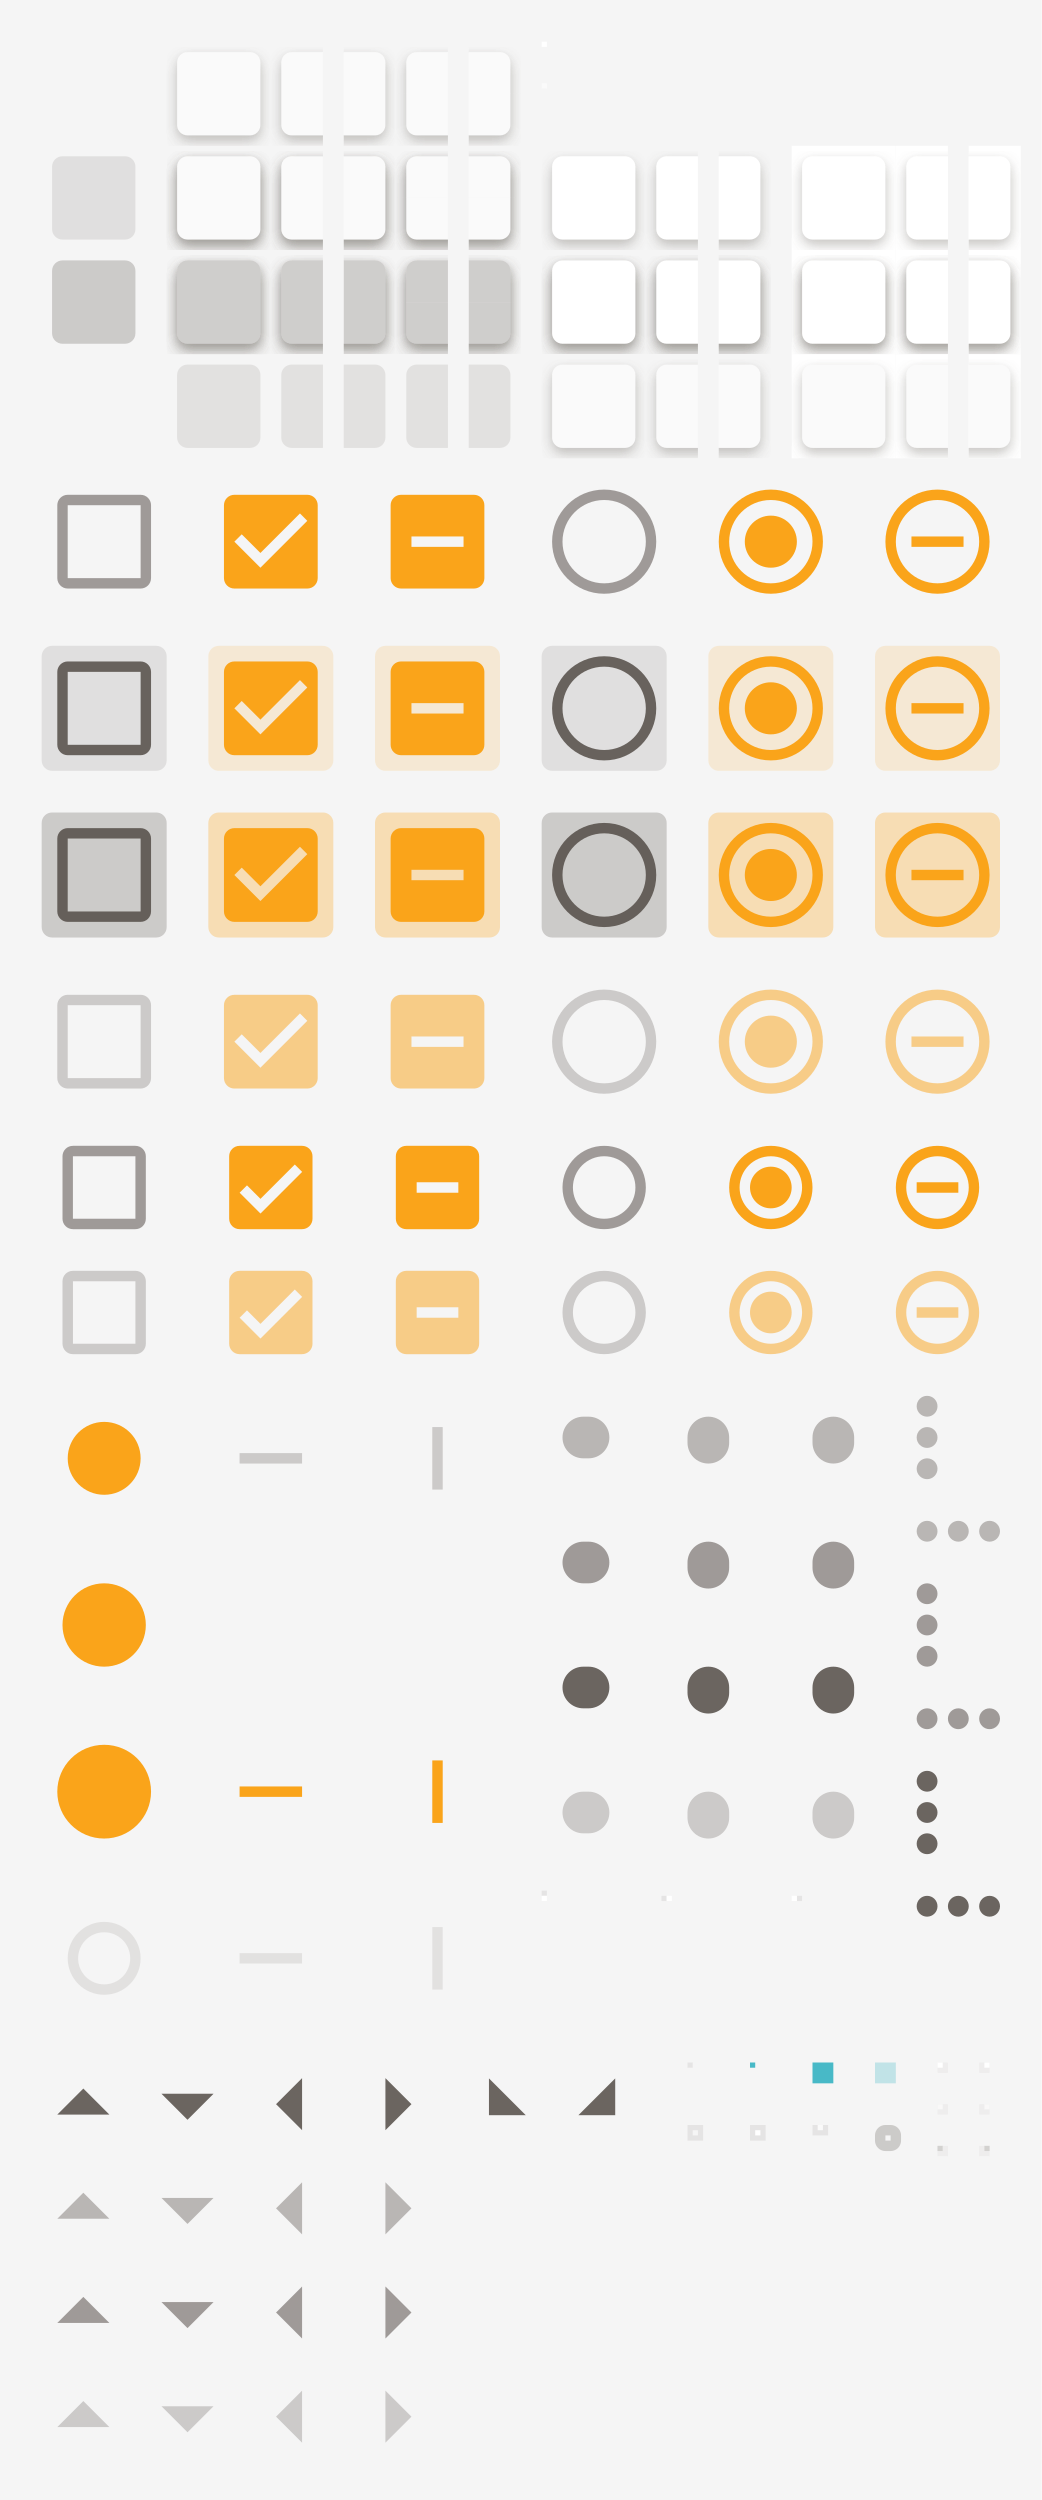
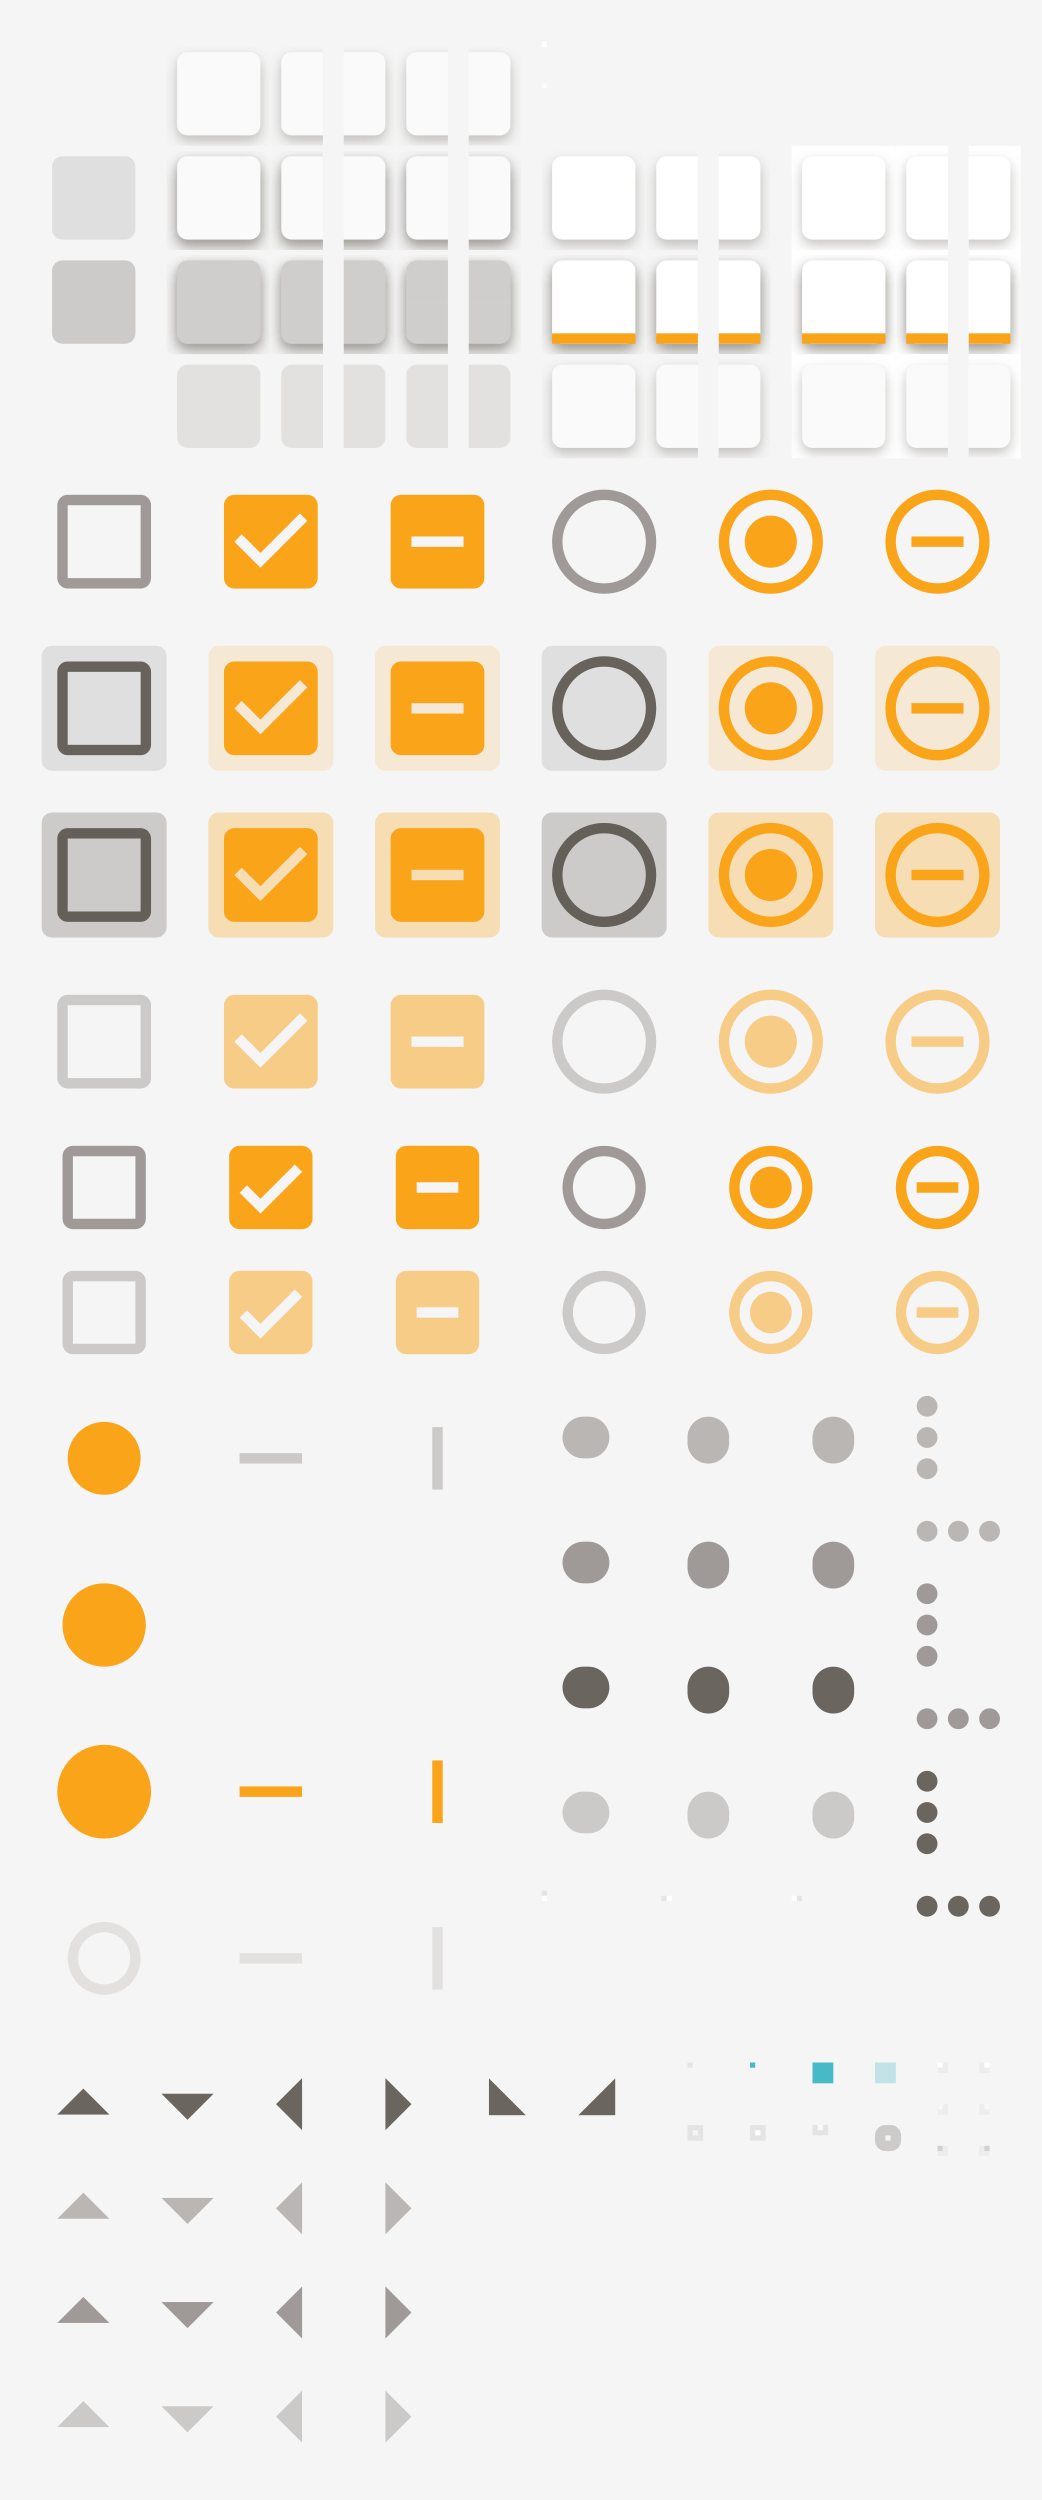
- <svg xmlns="http://www.w3.org/2000/svg" xmlns:xlink="http://www.w3.org/1999/xlink" width="200" height="480" viewBox="0 0 200 480">
-   <rect width="200" height="480" fill="url(#color-bg)" />
-   <defs>
+ <svg xmlns="http://www.w3.org/2000/svg" xmlns:xlink="http://www.w3.org/1999/xlink" width="200" height="480" viewBox="0 0 200 480" version="1.1" id="svg571">
+   <rect width="200" height="480" fill="url(#color-bg)" id="rect6" />
+   <defs id="defs418">
    <filter id="1" color-interpolation-filters="sRGB" x="0" y="0" width="1" height="1">
-       <feFlood flood-color="#574f4a" flood-opacity="0.12" result="flood" />
-       <feComposite operator="in" in="flood" in2="SourceGraphic" result="composite1" />
-       <feGaussianBlur stdDeviation="1.5" in="composite1" result="blur" />
-       <feOffset dx="0" dy="1" result="offset" />
-       <feComposite in="SourceGraphic" in2="offset" result="fbSourceGraphic" />
-       <feFlood flood-color="#574f4a" flood-opacity="0.24" result="flood" />
-       <feComposite operator="in" in="flood" in2="fbSourceGraphic" result="composite1" />
-       <feGaussianBlur stdDeviation="1" in="composite1" result="blur" />
-       <feOffset dx="0" dy="1" result="offset" />
-       <feComposite in="fbSourceGraphic" in2="offset" result="composite2" />
+       <feFlood flood-color="#574f4a" flood-opacity="0.12" result="flood" id="feFlood8" />
+       <feComposite operator="in" in="flood" in2="SourceGraphic" result="composite1" id="feComposite10" />
+       <feGaussianBlur stdDeviation="1.5" in="composite1" result="blur" id="feGaussianBlur12" />
+       <feOffset dx="0" dy="1" result="offset" id="feOffset14" />
+       <feComposite in="SourceGraphic" in2="offset" result="fbSourceGraphic" id="feComposite16" />
+       <feFlood flood-color="#574f4a" flood-opacity="0.24" result="flood" id="feFlood18" />
+       <feComposite operator="in" in="flood" in2="fbSourceGraphic" result="composite1" id="feComposite20" />
+       <feGaussianBlur stdDeviation="1" in="composite1" result="blur" id="feGaussianBlur22" />
+       <feOffset dx="0" dy="1" result="offset" id="feOffset24" />
+       <feComposite in="fbSourceGraphic" in2="offset" result="composite2" id="feComposite26" />
    </filter>
    <linearGradient id="color-fg">
-       <stop stop-color="#574f4a" stop-opacity="0.87" />
+       <stop stop-color="#574f4a" stop-opacity="0.87" id="stop29" />
    </linearGradient>
    <linearGradient id="color-fg-insensitive">
-       <stop stop-color="#574f4a" stop-opacity="0.38" />
+       <stop stop-color="#574f4a" stop-opacity="0.38" id="stop32" />
    </linearGradient>
    <linearGradient id="color-fg-secondary">
-       <stop stop-color="#574f4a" stop-opacity="0.54" />
+       <stop stop-color="#574f4a" stop-opacity="0.54" id="stop35" />
    </linearGradient>
    <linearGradient id="color-fg-secondary-insensitive">
-       <stop stop-color="#574f4a" stop-opacity="0.26" />
+       <stop stop-color="#574f4a" stop-opacity="0.26" id="stop38" />
    </linearGradient>
    <linearGradient id="color-trough-insensitive">
-       <stop stop-color="#574f4a" stop-opacity="0.12" />
+       <stop stop-color="#574f4a" stop-opacity="0.12" id="stop41" />
    </linearGradient>
    <linearGradient id="color-primary">
-       <stop stop-color="#48b9c7" />
+       <stop stop-color="#48b9c7" id="stop44" />
    </linearGradient>
    <linearGradient id="color-accent">
-       <stop stop-color="#faa41a" />
+       <stop stop-color="#faa41a" id="stop47" />
    </linearGradient>
    <linearGradient id="color-accent-insensitive">
-       <stop stop-color="#faa41a" stop-opacity="0.5" />
+       <stop stop-color="#faa41a" stop-opacity="0.5" id="stop50" />
    </linearGradient>
    <linearGradient id="color-bg">
-       <stop stop-color="#F5F5F5" />
+       <stop stop-color="#F5F5F5" id="stop53" />
    </linearGradient>
    <linearGradient id="color-bg-lighter">
-       <stop stop-color="#FAFAFA" />
+       <stop stop-color="#FAFAFA" id="stop56" />
    </linearGradient>
    <linearGradient id="color-base">
-       <stop stop-color="#FFFFFF" />
+       <stop stop-color="#FFFFFF" id="stop59" />
    </linearGradient>
    <linearGradient id="color-base-alt">
-       <stop stop-color="#FAFAFA" />
+       <stop stop-color="#FAFAFA" id="stop62" />
    </linearGradient>
    <linearGradient id="color-border">
-       <stop stop-color="#574f4a" stop-opacity="0.1" />
+       <stop stop-color="#574f4a" stop-opacity="0.1" id="stop65" />
    </linearGradient>
    <rect id="1x1" width="1" height="1" />
    <rect id="2x2" width="2" height="2" />
    <rect id="4x4" width="4" height="4" />
    <rect id="16x16" width="16" height="16" opacity="0" />
    <rect id="17x17" width="17" height="17" opacity="0" />
    <rect id="24x24" width="24" height="24" opacity="0" />
    <clipPath id="left">
-       <rect width="10" height="20" />
+       <rect width="10" height="20" id="rect74" />
    </clipPath>
    <clipPath id="right">
-       <rect width="10" height="20" x="10" />
+       <rect width="10" height="20" x="10" id="rect77" />
    </clipPath>
    <clipPath id="left-top">
-       <rect width="10" height="10" />
+       <rect width="10" height="10" id="rect80" />
    </clipPath>
    <clipPath id="left-bottom">
-       <rect width="10" height="10" y="10" />
+       <rect width="10" height="10" y="10" id="rect83" />
    </clipPath>
    <clipPath id="right-top">
-       <rect width="10" height="10" x="10" />
+       <rect width="10" height="10" x="10" id="rect86" />
    </clipPath>
    <clipPath id="right-bottom">
-       <rect width="10" height="10" x="10" y="10" />
+       <rect width="10" height="10" x="10" y="10" id="rect89" />
    </clipPath>
    <g id="base-box">
-       <rect width="20" height="20" opacity="0" />
-       <rect x="2" y="2" width="16" height="16" rx="2" ry="2" />
+       <rect width="20" height="20" opacity="0" id="rect92" />
+       <rect x="2" y="2" width="16" height="16" rx="2" ry="2" id="rect94" />
    </g>
    <use xlink:href="#base-box" id="base-flat-button" fill="url(#color-fg)" opacity="0" />
    <use xlink:href="#base-box" id="base-flat-button-hover" fill="url(#color-fg)" opacity="0.15" />
    <use xlink:href="#base-box" id="base-flat-button-active" fill="url(#color-fg)" opacity="0.3" />
    <use xlink:href="#base-box" id="base-flat-button-insensitive" fill="url(#color-fg)" opacity="0" />
    <use xlink:href="#base-box" id="base-button" fill="url(#color-bg-lighter)" filter="url(#1)" />
    <use xlink:href="#base-button" id="base-button-hover" filter="url(#1)" />
    <g id="base-button-active">
-       <use xlink:href="#base-button-hover" />
-       <use xlink:href="#base-flat-button-active" />
+       <use xlink:href="#base-button-hover" id="use103" />
+       <use xlink:href="#base-flat-button-active" id="use105" />
    </g>
    <use xlink:href="#base-box" id="base-button-insensitive" fill="url(#color-trough-insensitive)" />
    <use xlink:href="#1x1" id="base-entry-background" fill="url(#color-base)" />
    <use xlink:href="#1x1" id="base-entry-background-insensitive" fill="url(#color-base-alt)" />
    <use xlink:href="#base-box" id="base-entry-box" fill="url(#color-base)" filter="url(#1)" />
    <use xlink:href="#base-entry-box" id="base-entry-box-active" filter="url(#1)" />
    <use xlink:href="#base-box" id="base-entry-box-insensitive" fill="url(#color-base-alt)" filter="url(#1)" />
    <rect id="background-fill" width="20" height="20" />
    <g id="base-entry">
-       <use xlink:href="#background-fill" />
-       <use xlink:href="#base-entry-box" />
+       <use xlink:href="#background-fill" id="use115" />
+       <use xlink:href="#base-entry-box" id="use117" />
    </g>
    <g id="base-entry-active">
-       <use xlink:href="#background-fill" />
-       <use xlink:href="#base-entry-box-active" />
+       <use xlink:href="#background-fill" id="use120" />
+       <use xlink:href="#base-entry-box-active" id="use122" />
    </g>
    <g id="base-entry-insensitive">
-       <use xlink:href="#background-fill" />
-       <use xlink:href="#base-entry-box-insensitive" />
+       <use xlink:href="#background-fill" id="use125" />
+       <use xlink:href="#base-entry-box-insensitive" id="use127" />
    </g>
    <use clip-path="url(#left)" xlink:href="#base-button" id="base-combo-rtl-button" />
    <use clip-path="url(#left)" xlink:href="#base-button-hover" id="base-combo-rtl-button-hover" />
    <use clip-path="url(#left)" xlink:href="#base-button-active" id="base-combo-rtl-button-active" />
    <use clip-path="url(#left)" xlink:href="#base-button-insensitive" id="base-combo-rtl-button-insensitive" />
    <use clip-path="url(#right)" xlink:href="#base-button" id="base-combo-ltr-button" />
    <use clip-path="url(#right)" xlink:href="#base-button-hover" id="base-combo-ltr-button-hover" />
    <use clip-path="url(#right)" xlink:href="#base-button-active" id="base-combo-ltr-button-active" />
    <use clip-path="url(#right)" xlink:href="#base-button-insensitive" id="base-combo-ltr-button-insensitive" />
    <use clip-path="url(#left-top)" xlink:href="#base-button" id="base-spin-rtl-up" />
    <use clip-path="url(#left-top)" xlink:href="#base-button-hover" id="base-spin-rtl-up-hover" />
    <use clip-path="url(#left-top)" xlink:href="#base-button-active" id="base-spin-rtl-up-active" />
    <use clip-path="url(#left-top)" xlink:href="#base-button-insensitive" id="base-spin-rtl-up-insensitive" />
    <use clip-path="url(#left-bottom)" xlink:href="#base-button" id="base-spin-rtl-down" />
    <use clip-path="url(#left-bottom)" xlink:href="#base-button-hover" id="base-spin-rtl-down-hover" />
    <use clip-path="url(#left-bottom)" xlink:href="#base-button-active" id="base-spin-rtl-down-active" />
    <use clip-path="url(#left-bottom)" xlink:href="#base-button-insensitive" id="base-spin-rtl-down-insensitive" />
    <use clip-path="url(#right-top)" xlink:href="#base-button" id="base-spin-ltr-up" />
    <use clip-path="url(#right-top)" xlink:href="#base-button-hover" id="base-spin-ltr-up-hover" />
    <use clip-path="url(#right-top)" xlink:href="#base-button-active" id="base-spin-ltr-up-active" />
    <use clip-path="url(#right-top)" xlink:href="#base-button-insensitive" id="base-spin-ltr-up-insensitive" />
    <use clip-path="url(#right-bottom)" xlink:href="#base-button" id="base-spin-ltr-down" />
    <use clip-path="url(#right-bottom)" xlink:href="#base-button-hover" id="base-spin-ltr-down-hover" />
    <use clip-path="url(#right-bottom)" xlink:href="#base-button-active" id="base-spin-ltr-down-active" />
    <use clip-path="url(#right-bottom)" xlink:href="#base-button-insensitive" id="base-spin-ltr-down-insensitive" />
    <use clip-path="url(#left)" xlink:href="#base-entry" id="base-combo-ltr-entry" />
    <use clip-path="url(#left)" xlink:href="#base-entry-active" id="base-combo-ltr-entry-active" />
    <use clip-path="url(#left)" xlink:href="#base-entry-insensitive" id="base-combo-ltr-entry-insensitive" />
    <use clip-path="url(#right)" xlink:href="#base-entry" id="base-combo-rtl-entry" />
    <use clip-path="url(#right)" xlink:href="#base-entry-active" id="base-combo-rtl-entry-active" />
    <use clip-path="url(#right)" xlink:href="#base-entry-insensitive" id="base-combo-rtl-entry-insensitive" />
    <path id="checkbox-unchecked-path" d="M19 5v14H5V5h14m0-2H5c-1.1 0-2 .9-2 2v14c0 1.1.9 2 2 2h14c1.1 0 2-.9 2-2V5c0-1.1-.9-2-2-2z" />
    <path id="checkbox-checked-path" d="M19 3H5c-1.11 0-2 .9-2 2v14c0 1.1.89 2 2 2h14c1.11 0 2-.9 2-2V5c0-1.1-.89-2-2-2zm-9 14l-5-5 1.41-1.41L10 14.17l7.59-7.59L19 8l-9 9z" />
    <path id="checkbox-mixed-path" d="M19 3H5c-1.1 0-2 .9-2 2v14c0 1.1.9 2 2 2h14c1.1 0 2-.9 2-2V5c0-1.1-.9-2-2-2zm-2 10H7v-2h10v2z" />
    <path id="radio-unchecked-path" d="M12 2C6.48 2 2 6.48 2 12s4.48 10 10 10 10-4.48 10-10S17.52 2 12 2zm0 18c-4.42 0-8-3.58-8-8s3.58-8 8-8 8 3.58 8 8-3.58 8-8 8z" />
    <path id="radio-checked-path" d="M12 7c-2.76 0-5 2.24-5 5s2.24 5 5 5 5-2.24 5-5-2.24-5-5-5zm0-5C6.48 2 2 6.48 2 12s4.48 10 10 10 10-4.48 10-10S17.52 2 12 2zm0 18c-4.42 0-8-3.58-8-8s3.58-8 8-8 8 3.58 8 8-3.58 8-8 8z" />
    <path id="radio-mixed-path" d="m12 2c-5.52 0-10 4.48-10 10s4.48 10 10 10 10-4.48 10-10-4.48-10-10-10zm0 2c4.42 0 8 3.58 8 8s-3.58 8-8 8-8-3.58-8-8 3.58-8 8-8zm-5 7v2h10v-2h-10z" />
    <path id="menu-checkbox-unchecked-path" d="m2 0a2 2 0 0 0 -2 2v12a2 2 0 0 0 2 2h12a2 2 0 0 0 2 -2v-12a2 2 0 0 0 -2 -2h-12zm0 2h12v12h-12v-12z" />
    <path id="menu-checkbox-checked-path" d="m2 0a2 2 0 0 0 -2 2v12a2 2 0 0 0 2 2h12a2 2 0 0 0 2 -2v-12a2 2 0 0 0 -2 -2h-12zm10.6 3.59l1.41 1.41-8 8-4-4 1.41-1.41 2.59 2.59 6.59-6.59z" />
    <path id="menu-checkbox-mixed-path" d="m2 0a2 2 0 0 0 -2 2v12a2 2 0 0 0 2 2h12a2 2 0 0 0 2 -2v-12a2 2 0 0 0 -2 -2h-12zm2 7h8v2h-8v-2z" />
    <path id="menu-radio-unchecked-path" d="m8 0a8 8 0 0 0 -8 8 8 8 0 0 0 8 8 8 8 0 0 0 8 -8 8 8 0 0 0 -8 -8zm0 2a6 6 0 0 1 6 6 6 6 0 0 1 -6 6 6 6 0 0 1 -6 -6 6 6 0 0 1 6 -6z" />
    <path id="menu-radio-checked-path" d="m8 0a8 8 0 0 0 -8 8 8 8 0 0 0 8 8 8 8 0 0 0 8 -8 8 8 0 0 0 -8 -8zm0 2a6 6 0 0 1 6 6 6 6 0 0 1 -6 6 6 6 0 0 1 -6 -6 6 6 0 0 1 6 -6zm0 2a4 4 0 0 0 -4 4 4 4 0 0 0 4 4 4 4 0 0 0 4 -4 4 4 0 0 0 -4 -4z" />
    <path id="menu-radio-mixed-path" d="m8 0a8 8 0 0 0 -8 8 8 8 0 0 0 8 8 8 8 0 0 0 8 -8 8 8 0 0 0 -8 -8zm0 2a6 6 0 0 1 6 6 6 6 0 0 1 -6 6 6 6 0 0 1 -6 -6 6 6 0 0 1 6 -6zm-4 5v2h8v-2h-8z" />
    <rect id="button-fill" width="24" height="24" rx="2" ry="2" />
    <g id="base-checkbox-unchecked">
-       <use xlink:href="#button-fill" opacity="0" />
-       <use xlink:href="#checkbox-unchecked-path" />
+       <use xlink:href="#button-fill" opacity="0" id="use173" />
+       <use xlink:href="#checkbox-unchecked-path" id="use175" />
    </g>
    <g id="base-checkbox-unchecked-hover">
-       <use xlink:href="#button-fill" opacity="0.15" />
-       <use xlink:href="#checkbox-unchecked-path" />
+       <use xlink:href="#button-fill" opacity="0.15" id="use178" />
+       <use xlink:href="#checkbox-unchecked-path" id="use180" />
    </g>
    <g id="base-checkbox-unchecked-active">
-       <use xlink:href="#button-fill" opacity="0.3" />
-       <use xlink:href="#checkbox-unchecked-path" />
+       <use xlink:href="#button-fill" opacity="0.3" id="use183" />
+       <use xlink:href="#checkbox-unchecked-path" id="use185" />
    </g>
    <g id="base-checkbox-checked">
-       <use xlink:href="#button-fill" opacity="0" />
-       <use xlink:href="#checkbox-checked-path" />
+       <use xlink:href="#button-fill" opacity="0" id="use188" />
+       <use xlink:href="#checkbox-checked-path" id="use190" />
    </g>
    <g id="base-checkbox-checked-hover">
-       <use xlink:href="#button-fill" opacity="0.15" />
-       <use xlink:href="#checkbox-checked-path" />
+       <use xlink:href="#button-fill" opacity="0.15" id="use193" />
+       <use xlink:href="#checkbox-checked-path" id="use195" />
    </g>
    <g id="base-checkbox-checked-active">
-       <use xlink:href="#button-fill" opacity="0.3" />
-       <use xlink:href="#checkbox-checked-path" />
+       <use xlink:href="#button-fill" opacity="0.3" id="use198" />
+       <use xlink:href="#checkbox-checked-path" id="use200" />
    </g>
    <g id="base-checkbox-mixed">
-       <use xlink:href="#button-fill" opacity="0" />
-       <use xlink:href="#checkbox-mixed-path" />
+       <use xlink:href="#button-fill" opacity="0" id="use203" />
+       <use xlink:href="#checkbox-mixed-path" id="use205" />
    </g>
    <g id="base-checkbox-mixed-hover">
-       <use xlink:href="#button-fill" opacity="0.15" />
-       <use xlink:href="#checkbox-mixed-path" />
+       <use xlink:href="#button-fill" opacity="0.15" id="use208" />
+       <use xlink:href="#checkbox-mixed-path" id="use210" />
    </g>
    <g id="base-checkbox-mixed-active">
-       <use xlink:href="#button-fill" opacity="0.3" />
-       <use xlink:href="#checkbox-mixed-path" />
+       <use xlink:href="#button-fill" opacity="0.3" id="use213" />
+       <use xlink:href="#checkbox-mixed-path" id="use215" />
    </g>
    <g id="base-radio-unchecked">
-       <use xlink:href="#button-fill" opacity="0" />
-       <use xlink:href="#radio-unchecked-path" />
+       <use xlink:href="#button-fill" opacity="0" id="use218" />
+       <use xlink:href="#radio-unchecked-path" id="use220" />
    </g>
    <g id="base-radio-unchecked-hover">
-       <use xlink:href="#button-fill" opacity="0.15" />
-       <use xlink:href="#radio-unchecked-path" />
+       <use xlink:href="#button-fill" opacity="0.15" id="use223" />
+       <use xlink:href="#radio-unchecked-path" id="use225" />
    </g>
    <g id="base-radio-unchecked-active">
-       <use xlink:href="#button-fill" opacity="0.3" />
-       <use xlink:href="#radio-unchecked-path" />
+       <use xlink:href="#button-fill" opacity="0.3" id="use228" />
+       <use xlink:href="#radio-unchecked-path" id="use230" />
    </g>
    <g id="base-radio-checked">
-       <use xlink:href="#button-fill" opacity="0" />
-       <use xlink:href="#radio-checked-path" />
+       <use xlink:href="#button-fill" opacity="0" id="use233" />
+       <use xlink:href="#radio-checked-path" id="use235" />
    </g>
    <g id="base-radio-checked-hover">
-       <use xlink:href="#button-fill" opacity="0.15" />
-       <use xlink:href="#radio-checked-path" />
+       <use xlink:href="#button-fill" opacity="0.15" id="use238" />
+       <use xlink:href="#radio-checked-path" id="use240" />
    </g>
    <g id="base-radio-checked-active">
-       <use xlink:href="#button-fill" opacity="0.3" />
-       <use xlink:href="#radio-checked-path" />
+       <use xlink:href="#button-fill" opacity="0.3" id="use243" />
+       <use xlink:href="#radio-checked-path" id="use245" />
    </g>
    <g id="base-radio-mixed">
-       <use xlink:href="#button-fill" opacity="0" />
-       <use xlink:href="#radio-mixed-path" />
+       <use xlink:href="#button-fill" opacity="0" id="use248" />
+       <use xlink:href="#radio-mixed-path" id="use250" />
    </g>
    <g id="base-radio-mixed-hover">
-       <use xlink:href="#button-fill" opacity="0.15" />
-       <use xlink:href="#radio-mixed-path" />
+       <use xlink:href="#button-fill" opacity="0.15" id="use253" />
+       <use xlink:href="#radio-mixed-path" id="use255" />
    </g>
    <g id="base-radio-mixed-active">
-       <use xlink:href="#button-fill" opacity="0.3" />
-       <use xlink:href="#radio-mixed-path" />
+       <use xlink:href="#button-fill" opacity="0.3" id="use258" />
+       <use xlink:href="#radio-mixed-path" id="use260" />
    </g>
    <g id="base-menu-checkbox-unchecked">
-       <use xlink:href="#16x16" />
-       <use xlink:href="#menu-checkbox-unchecked-path" />
+       <use xlink:href="#16x16" id="use263" />
+       <use xlink:href="#menu-checkbox-unchecked-path" id="use265" />
    </g>
    <g id="base-menu-checkbox-checked">
-       <use xlink:href="#16x16" />
-       <use xlink:href="#menu-checkbox-checked-path" />
+       <use xlink:href="#16x16" id="use268" />
+       <use xlink:href="#menu-checkbox-checked-path" id="use270" />
    </g>
    <g id="base-menu-checkbox-mixed">
-       <use xlink:href="#16x16" />
-       <use xlink:href="#menu-checkbox-mixed-path" />
+       <use xlink:href="#16x16" id="use273" />
+       <use xlink:href="#menu-checkbox-mixed-path" id="use275" />
    </g>
    <g id="base-menu-radio-unchecked">
-       <use xlink:href="#16x16" />
-       <use xlink:href="#menu-radio-unchecked-path" />
+       <use xlink:href="#16x16" id="use278" />
+       <use xlink:href="#menu-radio-unchecked-path" id="use280" />
    </g>
    <g id="base-menu-radio-checked">
-       <use xlink:href="#16x16" />
-       <use xlink:href="#menu-radio-checked-path" />
+       <use xlink:href="#16x16" id="use283" />
+       <use xlink:href="#menu-radio-checked-path" id="use285" />
    </g>
    <g id="base-menu-radio-mixed">
-       <use xlink:href="#16x16" />
-       <use xlink:href="#menu-radio-mixed-path" />
+       <use xlink:href="#16x16" id="use288" />
+       <use xlink:href="#menu-radio-mixed-path" id="use290" />
    </g>
    <g id="base-scale-slider">
-       <use xlink:href="#24x24" />
-       <circle cx="12" cy="12" r="7" fill="url(#color-accent)" />
+       <use xlink:href="#24x24" id="use293" />
+       <circle cx="12" cy="12" r="7" fill="url(#color-accent)" id="circle295" />
    </g>
    <g id="base-scale-slider-hover">
-       <use xlink:href="#24x24" />
-       <circle cx="12" cy="12" r="8" fill="url(#color-accent)" />
+       <use xlink:href="#24x24" id="use298" />
+       <circle cx="12" cy="12" r="8" fill="url(#color-accent)" id="circle300" />
    </g>
    <g id="base-scale-slider-active">
-       <use xlink:href="#24x24" />
-       <circle cx="12" cy="12" r="9" fill="url(#color-accent)" />
+       <use xlink:href="#24x24" id="use303" />
+       <circle cx="12" cy="12" r="9" fill="url(#color-accent)" id="circle305" />
    </g>
    <g id="base-scale-slider-insensitive">
-       <use xlink:href="#24x24" />
-       <circle cx="12" cy="12" r="7" fill="url(#color-bg)" />
-       <circle cx="12" cy="12" r="6" fill="none" stroke="url(#color-trough-insensitive)" stroke-width="2" />
+       <use xlink:href="#24x24" id="use308" />
+       <circle cx="12" cy="12" r="7" fill="url(#color-bg)" id="circle310" />
+       <circle cx="12" cy="12" r="6" fill="none" stroke="url(#color-trough-insensitive)" stroke-width="2" id="circle312" />
    </g>
    <g id="base-scale-horz-trough">
-       <use xlink:href="#24x24" />
-       <rect width="12" height="2" x="6" y="11" />
+       <use xlink:href="#24x24" id="use315" />
+       <rect width="12" height="2" x="6" y="11" id="rect317" />
    </g>
    <g id="base-scale-vert-trough">
-       <use xlink:href="#24x24" />
-       <rect width="2" height="12" x="11" y="6" />
+       <use xlink:href="#24x24" id="use320" />
+       <rect width="2" height="12" x="11" y="6" id="rect322" />
    </g>
    <g id="base-scrollbar-horz-slider">
-       <use xlink:href="#17x17" y="-1" />
-       <rect width="9" height="8" x="4" y="4" ry="4" />
+       <use xlink:href="#17x17" y="-1" id="use325" />
+       <rect width="9" height="8" x="4" y="4" ry="4" id="rect327" />
    </g>
    <g id="base-scrollbar-horz-trough">
-       <use xlink:href="#base-border" y="-1" />
-       <use xlink:href="#base-entry-background" />
+       <use xlink:href="#base-border" y="-1" id="use330" />
+       <use xlink:href="#base-entry-background" id="use332" />
    </g>
    <use xlink:href="#base-scrollbar-horz-slider" id="base-scrollbar-vert-ltr-slider" transform="rotate(-90 8.5 8.5)" />
    <use xlink:href="#base-scrollbar-horz-trough" id="base-scrollbar-vert-ltr-trough" transform="rotate(-90 0.5 0.5)" />
    <use xlink:href="#base-scrollbar-horz-slider" id="base-scrollbar-vert-rtl-slider" transform="rotate(90 8 8)" />
    <use xlink:href="#base-scrollbar-horz-trough" id="base-scrollbar-vert-rtl-trough" transform="rotate(90 0.5 0.5)" />
    <g id="base-handle-horz">
-       <circle cx="2" cy="2" r="2" />
-       <circle cx="8" cy="2" r="2" />
-       <circle cx="14" cy="2" r="2" />
+       <circle cx="2" cy="2" r="2" id="circle339" />
+       <circle cx="8" cy="2" r="2" id="circle341" />
+       <circle cx="14" cy="2" r="2" id="circle343" />
    </g>
    <use xlink:href="#base-handle-horz" id="base-handle-vert" transform="rotate(90 2 2)" />
    <path id="pan-path" d="M 13,6 8,11 3,6 Z" />
    <g id="base-pan-down">
-       <use xlink:href="#16x16" />
-       <use xlink:href="#pan-path" />
+       <use xlink:href="#16x16" id="use348" />
+       <use xlink:href="#pan-path" id="use350" />
    </g>
    <g id="base-pan-up">
-       <use xlink:href="#16x16" />
-       <use xlink:href="#pan-path" transform="rotate(180 8 8)" />
+       <use xlink:href="#16x16" id="use353" />
+       <use xlink:href="#pan-path" transform="rotate(180 8 8)" id="use355" />
    </g>
    <g id="base-pan-left">
-       <use xlink:href="#16x16" />
-       <use xlink:href="#pan-path" transform="rotate(90 8 8)" />
+       <use xlink:href="#16x16" id="use358" />
+       <use xlink:href="#pan-path" transform="rotate(90 8 8)" id="use360" />
    </g>
    <g id="base-pan-right">
-       <use xlink:href="#16x16" />
-       <use xlink:href="#pan-path" transform="rotate(-90 8 8)" />
+       <use xlink:href="#16x16" id="use363" />
+       <use xlink:href="#pan-path" transform="rotate(-90 8 8)" id="use365" />
    </g>
    <g id="base-pan-left-semi">
-       <use xlink:href="#16x16" />
-       <use xlink:href="#pan-path" transform="rotate(45 8 8)" />
+       <use xlink:href="#16x16" id="use368" />
+       <use xlink:href="#pan-path" transform="rotate(45 8 8)" id="use370" />
    </g>
    <g id="base-pan-right-semi">
-       <use xlink:href="#16x16" />
-       <use xlink:href="#pan-path" transform="rotate(-45 8 8)" />
+       <use xlink:href="#16x16" id="use373" />
+       <use xlink:href="#pan-path" transform="rotate(-45 8 8)" id="use375" />
    </g>
    <use xlink:href="#1x1" id="base-border" fill="url(#color-border)" />
    <use xlink:href="#1x1" id="base-tab" fill="url(#color-primary)" />
    <use xlink:href="#4x4" id="base-progressbar-progress" fill="url(#color-primary)" />
    <g id="base-progressbar-trough">
-       <use xlink:href="#4x4" fill="url(#color-bg)" />
-       <use xlink:href="#base-progressbar-progress" opacity="0.3" />
+       <use xlink:href="#4x4" fill="url(#color-bg)" id="use381" />
+       <use xlink:href="#base-progressbar-progress" opacity="0.3" id="use383" />
    </g>
    <rect id="base-frame" x="0.5" y="0.5" width="2" height="2" fill="none" stroke="url(#color-border)" stroke-width="1" />
    <g id="base-frame-notebook">
-       <rect width="3" height="3" fill="url(#color-border)" />
-       <use xlink:href="#1x1" x="1" y="1" fill="url(#color-base)" />
+       <rect width="3" height="3" fill="url(#color-border)" id="rect387" />
+       <use xlink:href="#1x1" x="1" y="1" fill="url(#color-base)" id="use389" />
    </g>
    <g id="base-frame-inline">
-       <rect width="3" height="2" fill="url(#color-border)" />
-       <use xlink:href="#1x1" x="1" fill="url(#color-base-alt)" />
+       <rect width="3" height="2" fill="url(#color-border)" id="rect392" />
+       <use xlink:href="#1x1" x="1" fill="url(#color-base-alt)" id="use394" />
    </g>
    <rect id="base-focus" x="1" y="1" width="3" height="3" rx="1" ry="1" fill="none" stroke="url(#color-fg)" stroke-width="2" opacity="0.3" />
    <g id="base-treeview-ltr-button">
-       <use xlink:href="#2x2" fill="url(#color-base)" />
-       <use xlink:href="#2x2" fill="url(#color-border)" />
-       <use xlink:href="#1x1" fill="url(#color-base)" />
+       <use xlink:href="#2x2" fill="url(#color-base)" id="use398" />
+       <use xlink:href="#2x2" fill="url(#color-border)" id="use400" />
+       <use xlink:href="#1x1" fill="url(#color-base)" id="use402" />
    </g>
    <g id="base-treeview-ltr-button-hover">
-       <use xlink:href="#base-treeview-ltr-button" />
-       <use xlink:href="#1x1" fill="url(#color-fg)" opacity="0.05" />
+       <use xlink:href="#base-treeview-ltr-button" id="use405" />
+       <use xlink:href="#1x1" fill="url(#color-fg)" opacity="0.05" id="use407" />
    </g>
    <g id="base-treeview-ltr-button-active">
-       <use xlink:href="#base-treeview-ltr-button" />
-       <use xlink:href="#1x1" fill="url(#color-fg)" opacity="0.3" />
+       <use xlink:href="#base-treeview-ltr-button" id="use410" />
+       <use xlink:href="#1x1" fill="url(#color-fg)" opacity="0.3" id="use412" />
    </g>
    <use xlink:href="#base-treeview-ltr-button" id="base-treeview-rtl-button" transform="scale(-1 1)" />
    <use xlink:href="#base-treeview-ltr-button-hover" id="base-treeview-rtl-button-hover" transform="scale(-1 1)" />
    <use xlink:href="#base-treeview-ltr-button-active" id="base-treeview-rtl-button-active" transform="scale(-1 1)" />
  </defs>
  <use x="8" y="8" xlink:href="#base-flat-button" id="flat-button" />
  <use x="8" y="28" xlink:href="#base-flat-button-hover" id="flat-button-hover" />
  <use x="8" y="48" xlink:href="#base-flat-button-active" id="flat-button-active" />
  <use x="8" y="68" xlink:href="#base-flat-button-insensitive" id="flat-button-insensitive" />
  <use x="32" y="8" xlink:href="#base-button" id="button" />
  <use x="32" y="28" xlink:href="#base-button-hover" id="button-hover" />
  <use x="32" y="48" xlink:href="#base-button-active" id="button-active" />
  <use x="32" y="68" xlink:href="#base-button-insensitive" id="button-insensitive" />
  <use x="52" y="8" xlink:href="#base-combo-rtl-button" id="combo-rtl-button" />
  <use x="52" y="28" xlink:href="#base-combo-rtl-button-hover" id="combo-rtl-button-hover" />
  <use x="52" y="48" xlink:href="#base-combo-rtl-button-active" id="combo-rtl-button-active" />
  <use x="52" y="68" xlink:href="#base-combo-rtl-button-insensitive" id="combo-rtl-button-insensitive" />
  <use x="56" y="8" xlink:href="#base-combo-ltr-button" id="combo-ltr-button" />
  <use x="56" y="28" xlink:href="#base-combo-ltr-button-hover" id="combo-ltr-button-hover" />
  <use x="56" y="48" xlink:href="#base-combo-ltr-button-active" id="combo-ltr-button-active" />
  <use x="56" y="68" xlink:href="#base-combo-ltr-button-insensitive" id="combo-ltr-button-insensitive" />
  <use x="76" y="8" xlink:href="#base-spin-rtl-up" id="spin-rtl-up" />
  <use x="76" y="28" xlink:href="#base-spin-rtl-up-hover" id="spin-rtl-up-hover" />
  <use x="76" y="48" xlink:href="#base-spin-rtl-up-active" id="spin-rtl-up-active" />
  <use x="76" y="68" xlink:href="#base-spin-rtl-up-insensitive" id="spin-rtl-up-insensitive" />
  <use x="76" y="8" xlink:href="#base-spin-rtl-down" id="spin-rtl-down" />
  <use x="76" y="28" xlink:href="#base-spin-rtl-down-hover" id="spin-rtl-down-hover" />
  <use x="76" y="48" xlink:href="#base-spin-rtl-down-active" id="spin-rtl-down-active" />
  <use x="76" y="68" xlink:href="#base-spin-rtl-down-insensitive" id="spin-rtl-down-insensitive" />
  <use x="80" y="8" xlink:href="#base-spin-ltr-up" id="spin-ltr-up" />
  <use x="80" y="28" xlink:href="#base-spin-ltr-up-hover" id="spin-ltr-up-hover" />
  <use x="80" y="48" xlink:href="#base-spin-ltr-up-active" id="spin-ltr-up-active" />
  <use x="80" y="68" xlink:href="#base-spin-ltr-up-insensitive" id="spin-ltr-up-insensitive" />
  <use x="80" y="8" xlink:href="#base-spin-ltr-down" id="spin-ltr-down" />
  <use x="80" y="28" xlink:href="#base-spin-ltr-down-hover" id="spin-ltr-down-hover" />
  <use x="80" y="48" xlink:href="#base-spin-ltr-down-active" id="spin-ltr-down-active" />
  <use x="80" y="68" xlink:href="#base-spin-ltr-down-insensitive" id="spin-ltr-down-insensitive" />
  <use x="104" y="8" xlink:href="#base-entry-background" id="entry-background" />
  <use x="104" y="16" xlink:href="#base-entry-background-insensitive" id="entry-background-insensitive" />
  <use x="104" y="28" xlink:href="#base-entry" fill="url(#color-bg)" id="entry" />
-   <use x="104" y="48" xlink:href="#base-entry-active" fill="url(#color-bg)" id="entry-active" />
  <use x="104" y="68" xlink:href="#base-entry-insensitive" fill="url(#color-bg)" id="entry-insensitive" />
  <use x="124" y="28" xlink:href="#base-combo-ltr-entry" fill="url(#color-bg)" id="combo-ltr-entry" />
-   <use x="124" y="48" xlink:href="#base-combo-ltr-entry-active" fill="url(#color-bg)" id="combo-ltr-entry-active" />
  <use x="124" y="68" xlink:href="#base-combo-ltr-entry-insensitive" fill="url(#color-bg)" id="combo-ltr-entry-insensitive" />
  <use x="128" y="28" xlink:href="#base-combo-rtl-entry" fill="url(#color-bg)" id="combo-rtl-entry" />
-   <use x="128" y="48" xlink:href="#base-combo-rtl-entry-active" fill="url(#color-bg)" id="combo-rtl-entry-active" />
  <use x="128" y="68" xlink:href="#base-combo-rtl-entry-insensitive" fill="url(#color-bg)" id="combo-rtl-entry-insensitive" />
  <use x="152" y="28" xlink:href="#base-entry" fill="url(#color-base)" id="notebook-entry" />
-   <use x="152" y="48" xlink:href="#base-entry-active" fill="url(#color-base)" id="notebook-entry-active" />
  <use x="152" y="68" xlink:href="#base-entry-insensitive" fill="url(#color-base)" id="notebook-entry-insensitive" />
  <use x="172" y="28" xlink:href="#base-combo-ltr-entry" fill="url(#color-base)" id="notebook-combo-ltr-entry" />
-   <use x="172" y="48" xlink:href="#base-combo-ltr-entry-active" fill="url(#color-base)" id="notebook-combo-ltr-entry-active" />
  <use x="172" y="68" xlink:href="#base-combo-ltr-entry-insensitive" fill="url(#color-base)" id="notebook-combo-ltr-entry-insensitive" />
  <use x="176" y="28" xlink:href="#base-combo-rtl-entry" fill="url(#color-base)" id="notebook-combo-rtl-entry" />
-   <use x="176" y="48" xlink:href="#base-combo-rtl-entry-active" fill="url(#color-base)" id="notebook-combo-rtl-entry-active" />
  <use x="176" y="68" xlink:href="#base-combo-rtl-entry-insensitive" fill="url(#color-base)" id="notebook-combo-rtl-entry-insensitive" />
  <use x="8" y="92" xlink:href="#base-checkbox-unchecked" fill="url(#color-fg-secondary)" id="checkbox-unchecked" />
  <use x="8" y="124" xlink:href="#base-checkbox-unchecked-hover" fill="url(#color-fg)" id="checkbox-unchecked-hover" />
  <use x="8" y="156" xlink:href="#base-checkbox-unchecked-active" fill="url(#color-fg)" id="checkbox-unchecked-active" />
  <use x="8" y="188" xlink:href="#base-checkbox-unchecked" fill="url(#color-fg-secondary-insensitive)" id="checkbox-unchecked-insensitive" />
  <use x="40" y="92" xlink:href="#base-checkbox-checked" fill="url(#color-accent)" id="checkbox-checked" />
  <use x="40" y="124" xlink:href="#base-checkbox-checked-hover" fill="url(#color-accent)" id="checkbox-checked-hover" />
  <use x="40" y="156" xlink:href="#base-checkbox-checked-active" fill="url(#color-accent)" id="checkbox-checked-active" />
  <use x="40" y="188" xlink:href="#base-checkbox-checked" fill="url(#color-accent-insensitive)" id="checkbox-checked-insensitive" />
  <use x="72" y="92" xlink:href="#base-checkbox-mixed" fill="url(#color-accent)" id="checkbox-mixed" />
  <use x="72" y="124" xlink:href="#base-checkbox-mixed-hover" fill="url(#color-accent)" id="checkbox-mixed-hover" />
  <use x="72" y="156" xlink:href="#base-checkbox-mixed-active" fill="url(#color-accent)" id="checkbox-mixed-active" />
  <use x="72" y="188" xlink:href="#base-checkbox-mixed" fill="url(#color-accent-insensitive)" id="checkbox-mixed-insensitive" />
  <use x="104" y="92" xlink:href="#base-radio-unchecked" fill="url(#color-fg-secondary)" id="radio-unchecked" />
  <use x="104" y="124" xlink:href="#base-radio-unchecked-hover" fill="url(#color-fg)" id="radio-unchecked-hover" />
  <use x="104" y="156" xlink:href="#base-radio-unchecked-active" fill="url(#color-fg)" id="radio-unchecked-active" />
  <use x="104" y="188" xlink:href="#base-radio-unchecked" fill="url(#color-fg-secondary-insensitive)" id="radio-unchecked-insensitive" />
  <use x="136" y="92" xlink:href="#base-radio-checked" fill="url(#color-accent)" id="radio-checked" />
  <use x="136" y="124" xlink:href="#base-radio-checked-hover" fill="url(#color-accent)" id="radio-checked-hover" />
  <use x="136" y="156" xlink:href="#base-radio-checked-active" fill="url(#color-accent)" id="radio-checked-active" />
  <use x="136" y="188" xlink:href="#base-radio-checked" fill="url(#color-accent-insensitive)" id="radio-checked-insensitive" />
  <use x="168" y="92" xlink:href="#base-radio-mixed" fill="url(#color-accent)" id="radio-mixed" />
  <use x="168" y="124" xlink:href="#base-radio-mixed-hover" fill="url(#color-accent)" id="radio-mixed-hover" />
  <use x="168" y="156" xlink:href="#base-radio-mixed-active" fill="url(#color-accent)" id="radio-mixed-active" />
  <use x="168" y="188" xlink:href="#base-radio-mixed" fill="url(#color-accent-insensitive)" id="radio-mixed-insensitive" />
  <use x="12" y="220" xlink:href="#base-menu-checkbox-unchecked" fill="url(#color-fg-secondary)" id="menu-checkbox-unchecked" />
  <use x="12" y="244" xlink:href="#base-menu-checkbox-unchecked" fill="url(#color-fg-secondary-insensitive)" id="menu-checkbox-unchecked-insensitive" />
  <use x="44" y="220" xlink:href="#base-menu-checkbox-checked" fill="url(#color-accent)" id="menu-checkbox-checked" />
  <use x="44" y="244" xlink:href="#base-menu-checkbox-checked" fill="url(#color-accent-insensitive)" id="menu-checkbox-checked-insensitive" />
  <use x="76" y="220" xlink:href="#base-menu-checkbox-mixed" fill="url(#color-accent)" id="menu-checkbox-mixed" />
  <use x="76" y="244" xlink:href="#base-menu-checkbox-mixed" fill="url(#color-accent-insensitive)" id="menu-checkbox-mixed-insensitive" />
  <use x="108" y="220" xlink:href="#base-menu-radio-unchecked" fill="url(#color-fg-secondary)" id="menu-radio-unchecked" />
  <use x="108" y="244" xlink:href="#base-menu-radio-unchecked" fill="url(#color-fg-secondary-insensitive)" id="menu-radio-unchecked-insensitive" />
  <use x="140" y="220" xlink:href="#base-menu-radio-checked" fill="url(#color-accent)" id="menu-radio-checked" />
  <use x="140" y="244" xlink:href="#base-menu-radio-checked" fill="url(#color-accent-insensitive)" id="menu-radio-checked-insensitive" />
  <use x="172" y="220" xlink:href="#base-menu-radio-mixed" fill="url(#color-accent)" id="menu-radio-mixed" />
  <use x="172" y="244" xlink:href="#base-menu-radio-mixed" fill="url(#color-accent-insensitive)" id="menu-radio-mixed-insensitive" />
  <use x="8" y="268" xlink:href="#base-scale-slider" id="scale-slider" />
  <use x="8" y="300" xlink:href="#base-scale-slider-hover" id="scale-slider-hover" />
-   <use x="8" y="332" xlink:href="#base-scale-slider-active" id="scale-slider-active" />
+   <use x="8" y="332" xlink:href="#base-scale-slider-active" id="scale-slider-active" style="fill:#faa41a;fill-opacity:1" />
  <use x="8" y="364" xlink:href="#base-scale-slider-insensitive" id="scale-slider-insensitive" />
  <use x="40" y="268" xlink:href="#base-scale-horz-trough" fill="url(#color-fg-secondary-insensitive)" id="scale-horz-trough" />
  <use x="40" y="332" xlink:href="#base-scale-horz-trough" fill="url(#color-accent)" id="scale-horz-trough-active" />
  <use x="40" y="364" xlink:href="#base-scale-horz-trough" fill="url(#color-trough-insensitive)" id="scale-horz-trough-insensitive" />
  <use x="72" y="268" xlink:href="#base-scale-vert-trough" fill="url(#color-fg-secondary-insensitive)" id="scale-vert-trough" />
  <use x="72" y="332" xlink:href="#base-scale-vert-trough" fill="url(#color-accent)" id="scale-vert-trough-active" />
  <use x="72" y="364" xlink:href="#base-scale-vert-trough" fill="url(#color-trough-insensitive)" id="scale-vert-trough-insensitive" />
  <use x="104" y="268" xlink:href="#base-scrollbar-horz-slider" fill="url(#color-fg-insensitive)" id="scrollbar-horz-slider" />
  <use x="104" y="292" xlink:href="#base-scrollbar-horz-slider" fill="url(#color-fg-secondary)" id="scrollbar-horz-slider-hover" />
  <use x="104" y="316" xlink:href="#base-scrollbar-horz-slider" fill="url(#color-fg)" id="scrollbar-horz-slider-active" />
  <use x="104" y="340" xlink:href="#base-scrollbar-horz-slider" fill="url(#color-fg-secondary-insensitive)" id="scrollbar-horz-slider-insensitive" />
  <use x="104" y="364" xlink:href="#base-scrollbar-horz-trough" id="scrollbar-horz-trough" />
  <use x="128" y="268" xlink:href="#base-scrollbar-vert-ltr-slider" fill="url(#color-fg-insensitive)" id="scrollbar-vert-ltr-slider" />
  <use x="128" y="292" xlink:href="#base-scrollbar-vert-ltr-slider" fill="url(#color-fg-secondary)" id="scrollbar-vert-ltr-slider-hover" />
  <use x="128" y="316" xlink:href="#base-scrollbar-vert-ltr-slider" fill="url(#color-fg)" id="scrollbar-vert-ltr-slider-active" />
  <use x="128" y="340" xlink:href="#base-scrollbar-vert-ltr-slider" fill="url(#color-fg-secondary-insensitive)" id="scrollbar-vert-ltr-slider-insensitive" />
  <use x="128" y="364" xlink:href="#base-scrollbar-vert-ltr-trough" id="scrollbar-vert-ltr-trough" />
  <use x="152" y="268" xlink:href="#base-scrollbar-vert-rtl-slider" fill="url(#color-fg-insensitive)" id="scrollbar-vert-rtl-slider" />
  <use x="152" y="292" xlink:href="#base-scrollbar-vert-rtl-slider" fill="url(#color-fg-secondary)" id="scrollbar-vert-rtl-slider-hover" />
  <use x="152" y="316" xlink:href="#base-scrollbar-vert-rtl-slider" fill="url(#color-fg)" id="scrollbar-vert-rtl-slider-active" />
  <use x="152" y="340" xlink:href="#base-scrollbar-vert-rtl-slider" fill="url(#color-fg-secondary-insensitive)" id="scrollbar-vert-rtl-slider-insensitive" />
  <use x="152" y="364" xlink:href="#base-scrollbar-vert-rtl-trough" id="scrollbar-vert-rtl-trough" />
  <use x="176" y="292" xlink:href="#base-handle-horz" fill="url(#color-fg-insensitive)" id="handle-horz" />
  <use x="176" y="328" xlink:href="#base-handle-horz" fill="url(#color-fg-secondary)" id="handle-horz-hover" />
  <use x="176" y="364" xlink:href="#base-handle-horz" fill="url(#color-fg)" id="handle-horz-active" />
  <use x="176" y="268" xlink:href="#base-handle-vert" fill="url(#color-fg-insensitive)" id="handle-vert" />
  <use x="176" y="304" xlink:href="#base-handle-vert" fill="url(#color-fg-secondary)" id="handle-vert-hover" />
  <use x="176" y="340" xlink:href="#base-handle-vert" fill="url(#color-fg)" id="handle-vert-active" />
  <use x="8" y="396" xlink:href="#base-pan-up" fill="url(#color-fg)" id="pan-up" />
  <use x="8" y="416" xlink:href="#base-pan-up" fill="url(#color-fg-insensitive)" id="pan-up-insensitive" />
  <use x="8" y="436" xlink:href="#base-pan-up" fill="url(#color-fg-secondary)" id="pan-up-alt" />
  <use x="8" y="456" xlink:href="#base-pan-up" fill="url(#color-fg-secondary-insensitive)" id="pan-up-alt-insensitive" />
  <use x="28" y="396" xlink:href="#base-pan-down" fill="url(#color-fg)" id="pan-down" />
  <use x="28" y="416" xlink:href="#base-pan-down" fill="url(#color-fg-insensitive)" id="pan-down-insensitive" />
  <use x="28" y="436" xlink:href="#base-pan-down" fill="url(#color-fg-secondary)" id="pan-down-alt" />
  <use x="28" y="456" xlink:href="#base-pan-down" fill="url(#color-fg-secondary-insensitive)" id="pan-down-alt-insensitive" />
  <use x="48" y="396" xlink:href="#base-pan-left" fill="url(#color-fg)" id="pan-left" />
  <use x="48" y="416" xlink:href="#base-pan-left" fill="url(#color-fg-insensitive)" id="pan-left-insensitive" />
  <use x="48" y="436" xlink:href="#base-pan-left" fill="url(#color-fg-secondary)" id="pan-left-alt" />
  <use x="48" y="456" xlink:href="#base-pan-left" fill="url(#color-fg-secondary-insensitive)" id="pan-left-alt-insensitive" />
  <use x="68" y="396" xlink:href="#base-pan-right" fill="url(#color-fg)" id="pan-right" />
  <use x="68" y="416" xlink:href="#base-pan-right" fill="url(#color-fg-insensitive)" id="pan-right-insensitive" />
  <use x="68" y="436" xlink:href="#base-pan-right" fill="url(#color-fg-secondary)" id="pan-right-alt" />
  <use x="68" y="456" xlink:href="#base-pan-right" fill="url(#color-fg-secondary-insensitive)" id="pan-right-alt-insensitive" />
  <use x="88" y="396" xlink:href="#base-pan-left-semi" fill="url(#color-fg)" id="pan-left-semi" />
  <use x="108" y="396" xlink:href="#base-pan-right-semi" fill="url(#color-fg)" id="pan-right-semi" />
  <use x="132" y="396" xlink:href="#base-border" id="border" />
  <use x="144" y="396" xlink:href="#base-tab" id="tab" />
  <use x="156" y="396" xlink:href="#base-progressbar-progress" id="progressbar-progress" />
  <use x="168" y="396" xlink:href="#base-progressbar-trough" id="progressbar-trough" />
  <use x="132" y="408" xlink:href="#base-frame" id="frame" />
  <use x="144" y="408" xlink:href="#base-frame-notebook" id="frame-notebook" />
  <use x="156" y="408" xlink:href="#base-frame-inline" id="frame-inline" />
  <use x="168" y="408" xlink:href="#base-focus" id="focus" />
  <use x="180" y="396" xlink:href="#base-treeview-ltr-button" id="treeview-ltr-button" />
  <use x="180" y="404" xlink:href="#base-treeview-ltr-button-hover" id="treeview-ltr-button-hover" />
  <use x="180" y="412" xlink:href="#base-treeview-ltr-button-active" id="treeview-ltr-button-active" />
  <use x="190" y="396" xlink:href="#base-treeview-rtl-button" id="treeview-rtl-button" />
  <use x="190" y="404" xlink:href="#base-treeview-rtl-button-hover" id="treeview-rtl-button-hover" />
  <use x="190" y="412" xlink:href="#base-treeview-rtl-button-active" id="treeview-rtl-button-active" />
+   <g id="entry-active">
+     <use id="entry-active-box" fill="url(#color-bg)" xlink:href="#base-entry-active" y="48" x="104" />
+     <rect rx="1.16851e-14" y="64" x="106" height="2" width="16" id="rect1382" style="fill:#faa41a;stroke-width:75.591;stroke-linecap:round;stroke-linejoin:round;fill-opacity:1" />
+   </g>
+   <g id="combo-ltr-entry-active">
+     <use id="combo-ltr-entry-active-box" fill="url(#color-bg)" xlink:href="#base-combo-ltr-entry-active" y="48" x="124" />
+     <rect rx="1.16851e-14" y="64" x="126" height="2" width="8" id="rect1384" style="fill:#faa41a;fill-opacity:1;stroke-width:75.591;stroke-linecap:round;stroke-linejoin:round" />
+   </g>
+   <g id="combo-rtl-entry-active">
+     <use id="combo-rtl-entry-active-box" fill="url(#color-bg)" xlink:href="#base-combo-rtl-entry-active" y="48" x="128" />
+     <rect rx="1.16851e-14" y="64" x="138" height="2" width="8" id="rect1386" style="fill:#faa41a;fill-opacity:1;stroke-width:75.591;stroke-linecap:round;stroke-linejoin:round" />
+   </g>
+   <g id="notebook-entry-active">
+     <use id="notebook-entry-active-box" fill="url(#color-base)" xlink:href="#base-entry-active" y="48" x="152" />
+     <rect rx="1.16851e-14" y="64" x="154" height="2" width="16" id="rect1388" style="fill:#faa41a;fill-opacity:1;stroke-width:75.591;stroke-linecap:round;stroke-linejoin:round" />
+   </g>
+   <g id="notebook-combo-ltr-entry-active">
+     <use id="notebook-combo-ltr-entry-active-box" fill="url(#color-base)" xlink:href="#base-combo-ltr-entry-active" y="48" x="172" />
+     <rect rx="1.16851e-14" y="64" x="174" height="2" width="8" id="rect1390" style="fill:#faa41a;fill-opacity:1;stroke-width:75.591;stroke-linecap:round;stroke-linejoin:round" />
+   </g>
+   <g id="notebook-combo-rtl-entry-active">
+     <use id="notebook-combo-rtl-entry-active-box" fill="url(#color-base)" xlink:href="#base-combo-rtl-entry-active" y="48" x="176" />
+     <rect rx="1.16851e-14" y="64" x="186" height="2" width="8" id="rect1392" style="fill:#faa41a;fill-opacity:1;stroke-width:75.591;stroke-linecap:round;stroke-linejoin:round" />
+   </g>
</svg>
